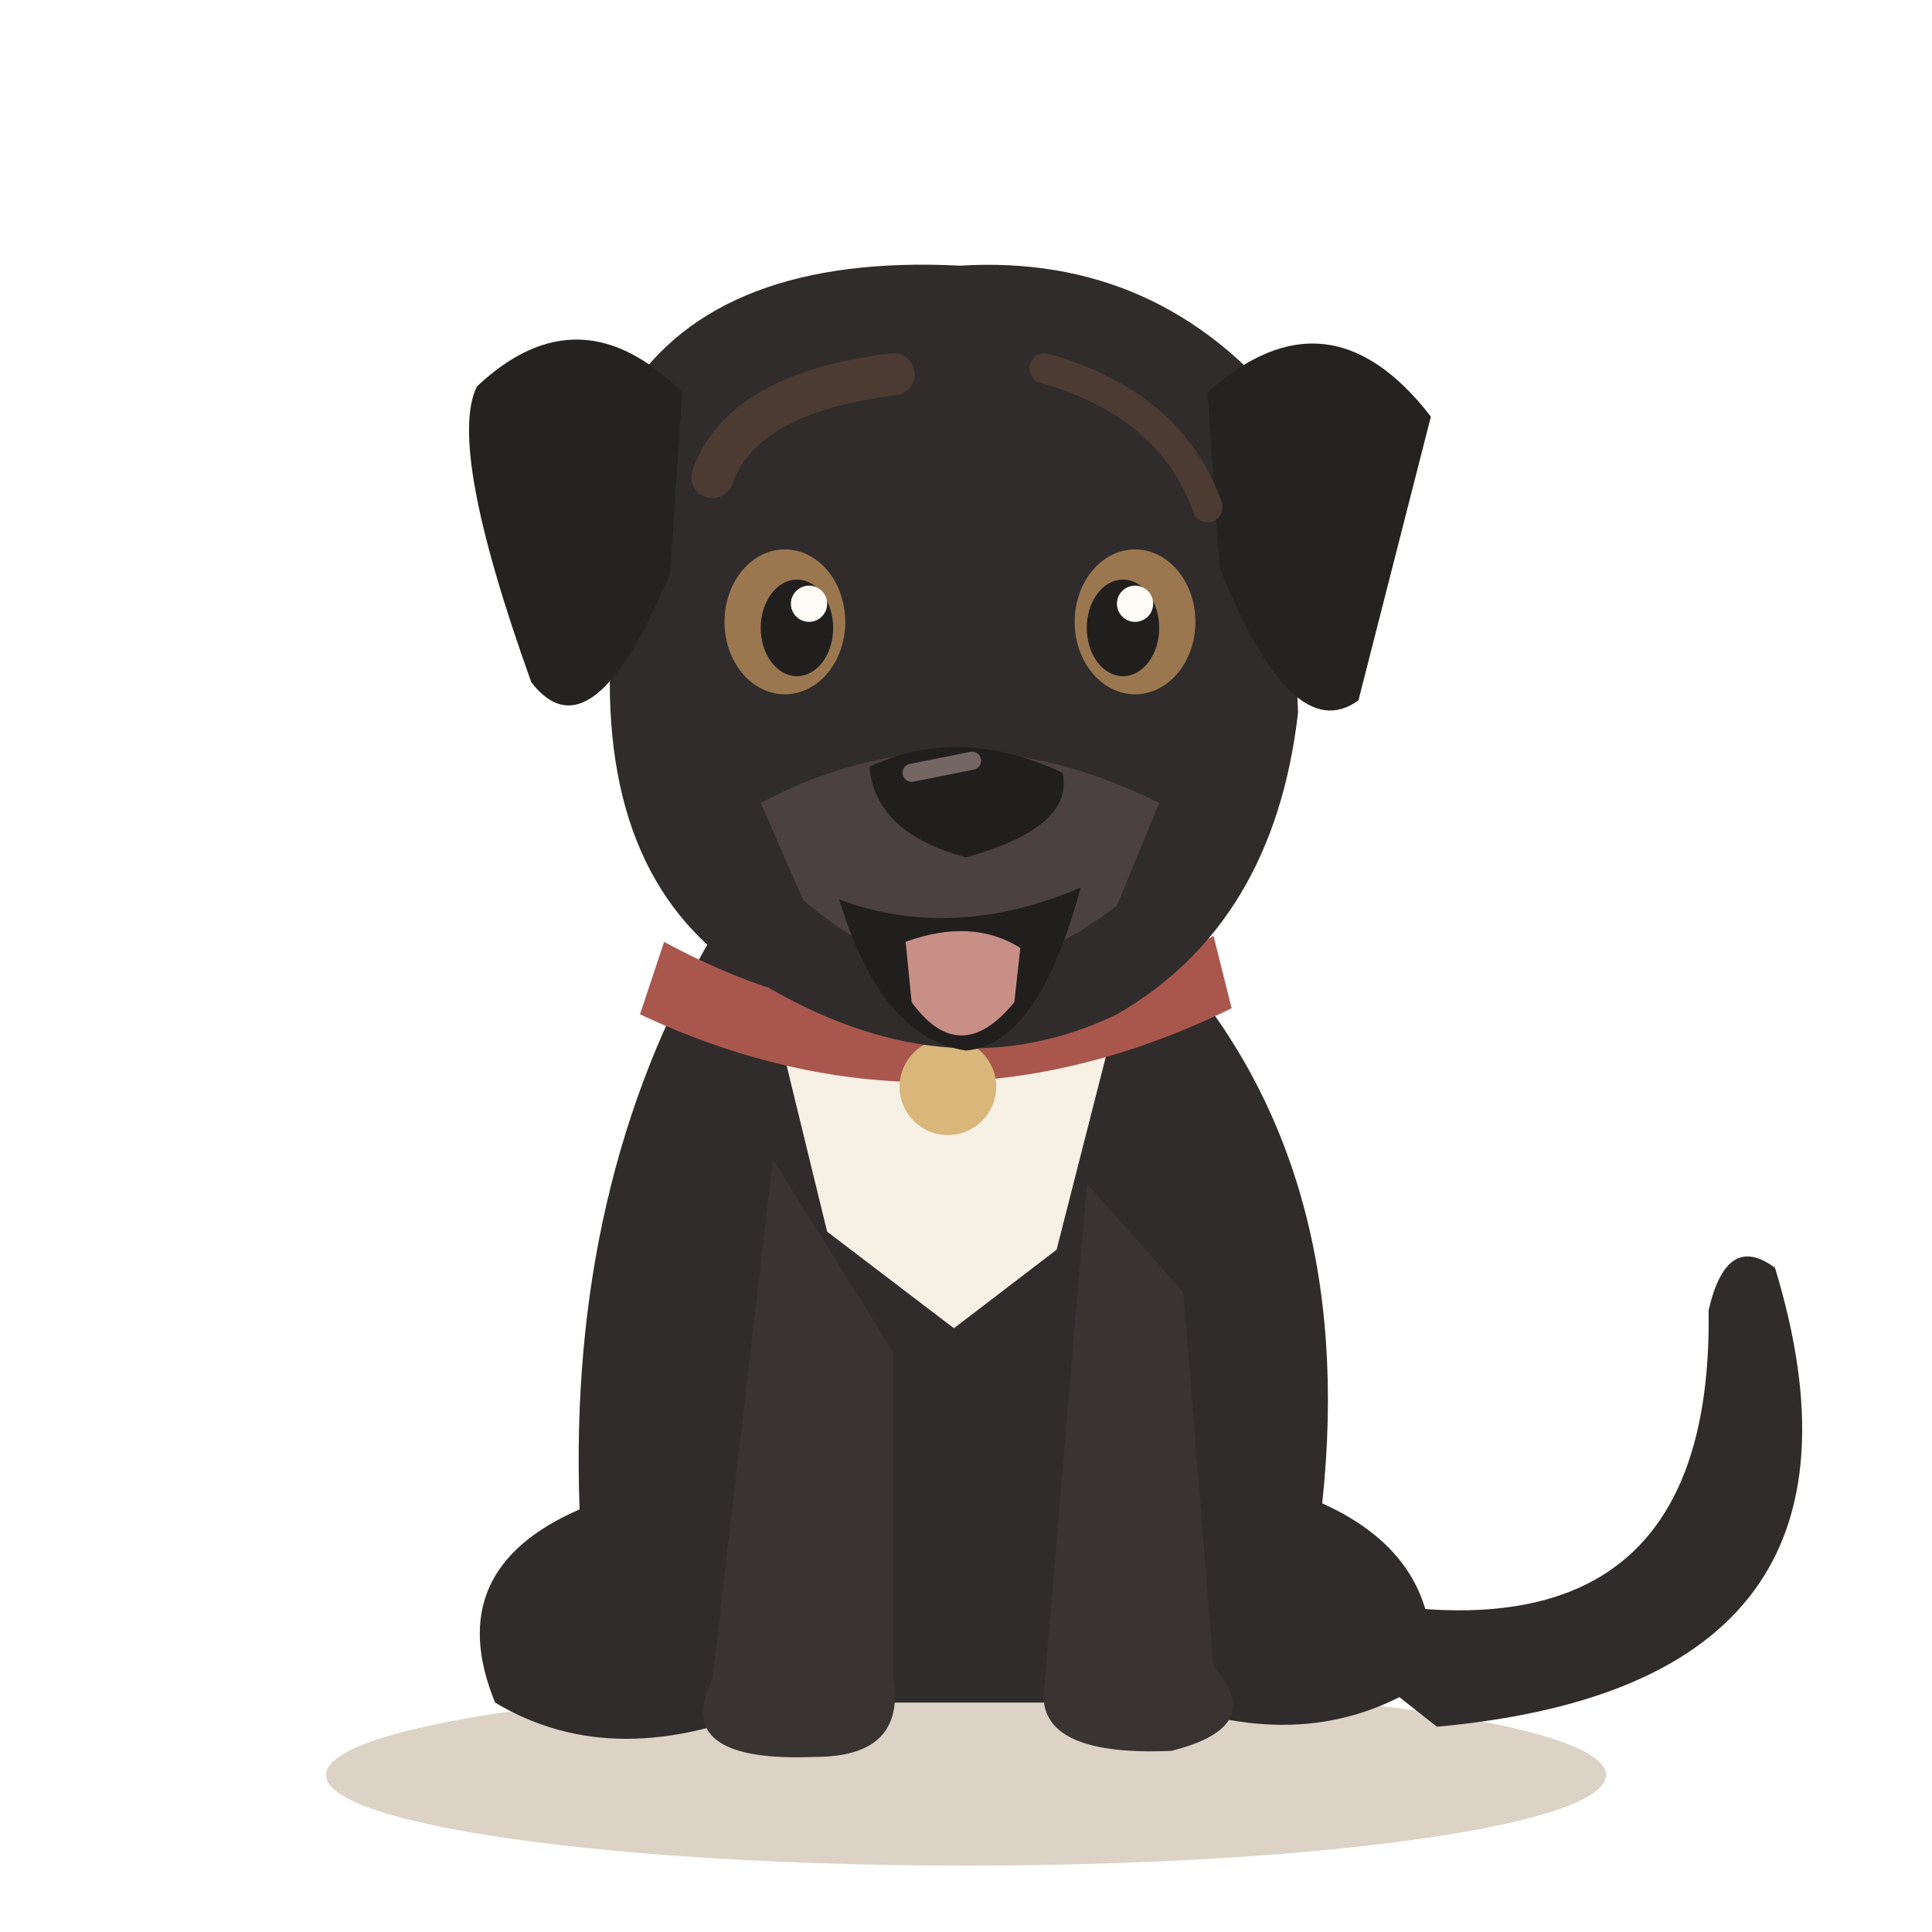
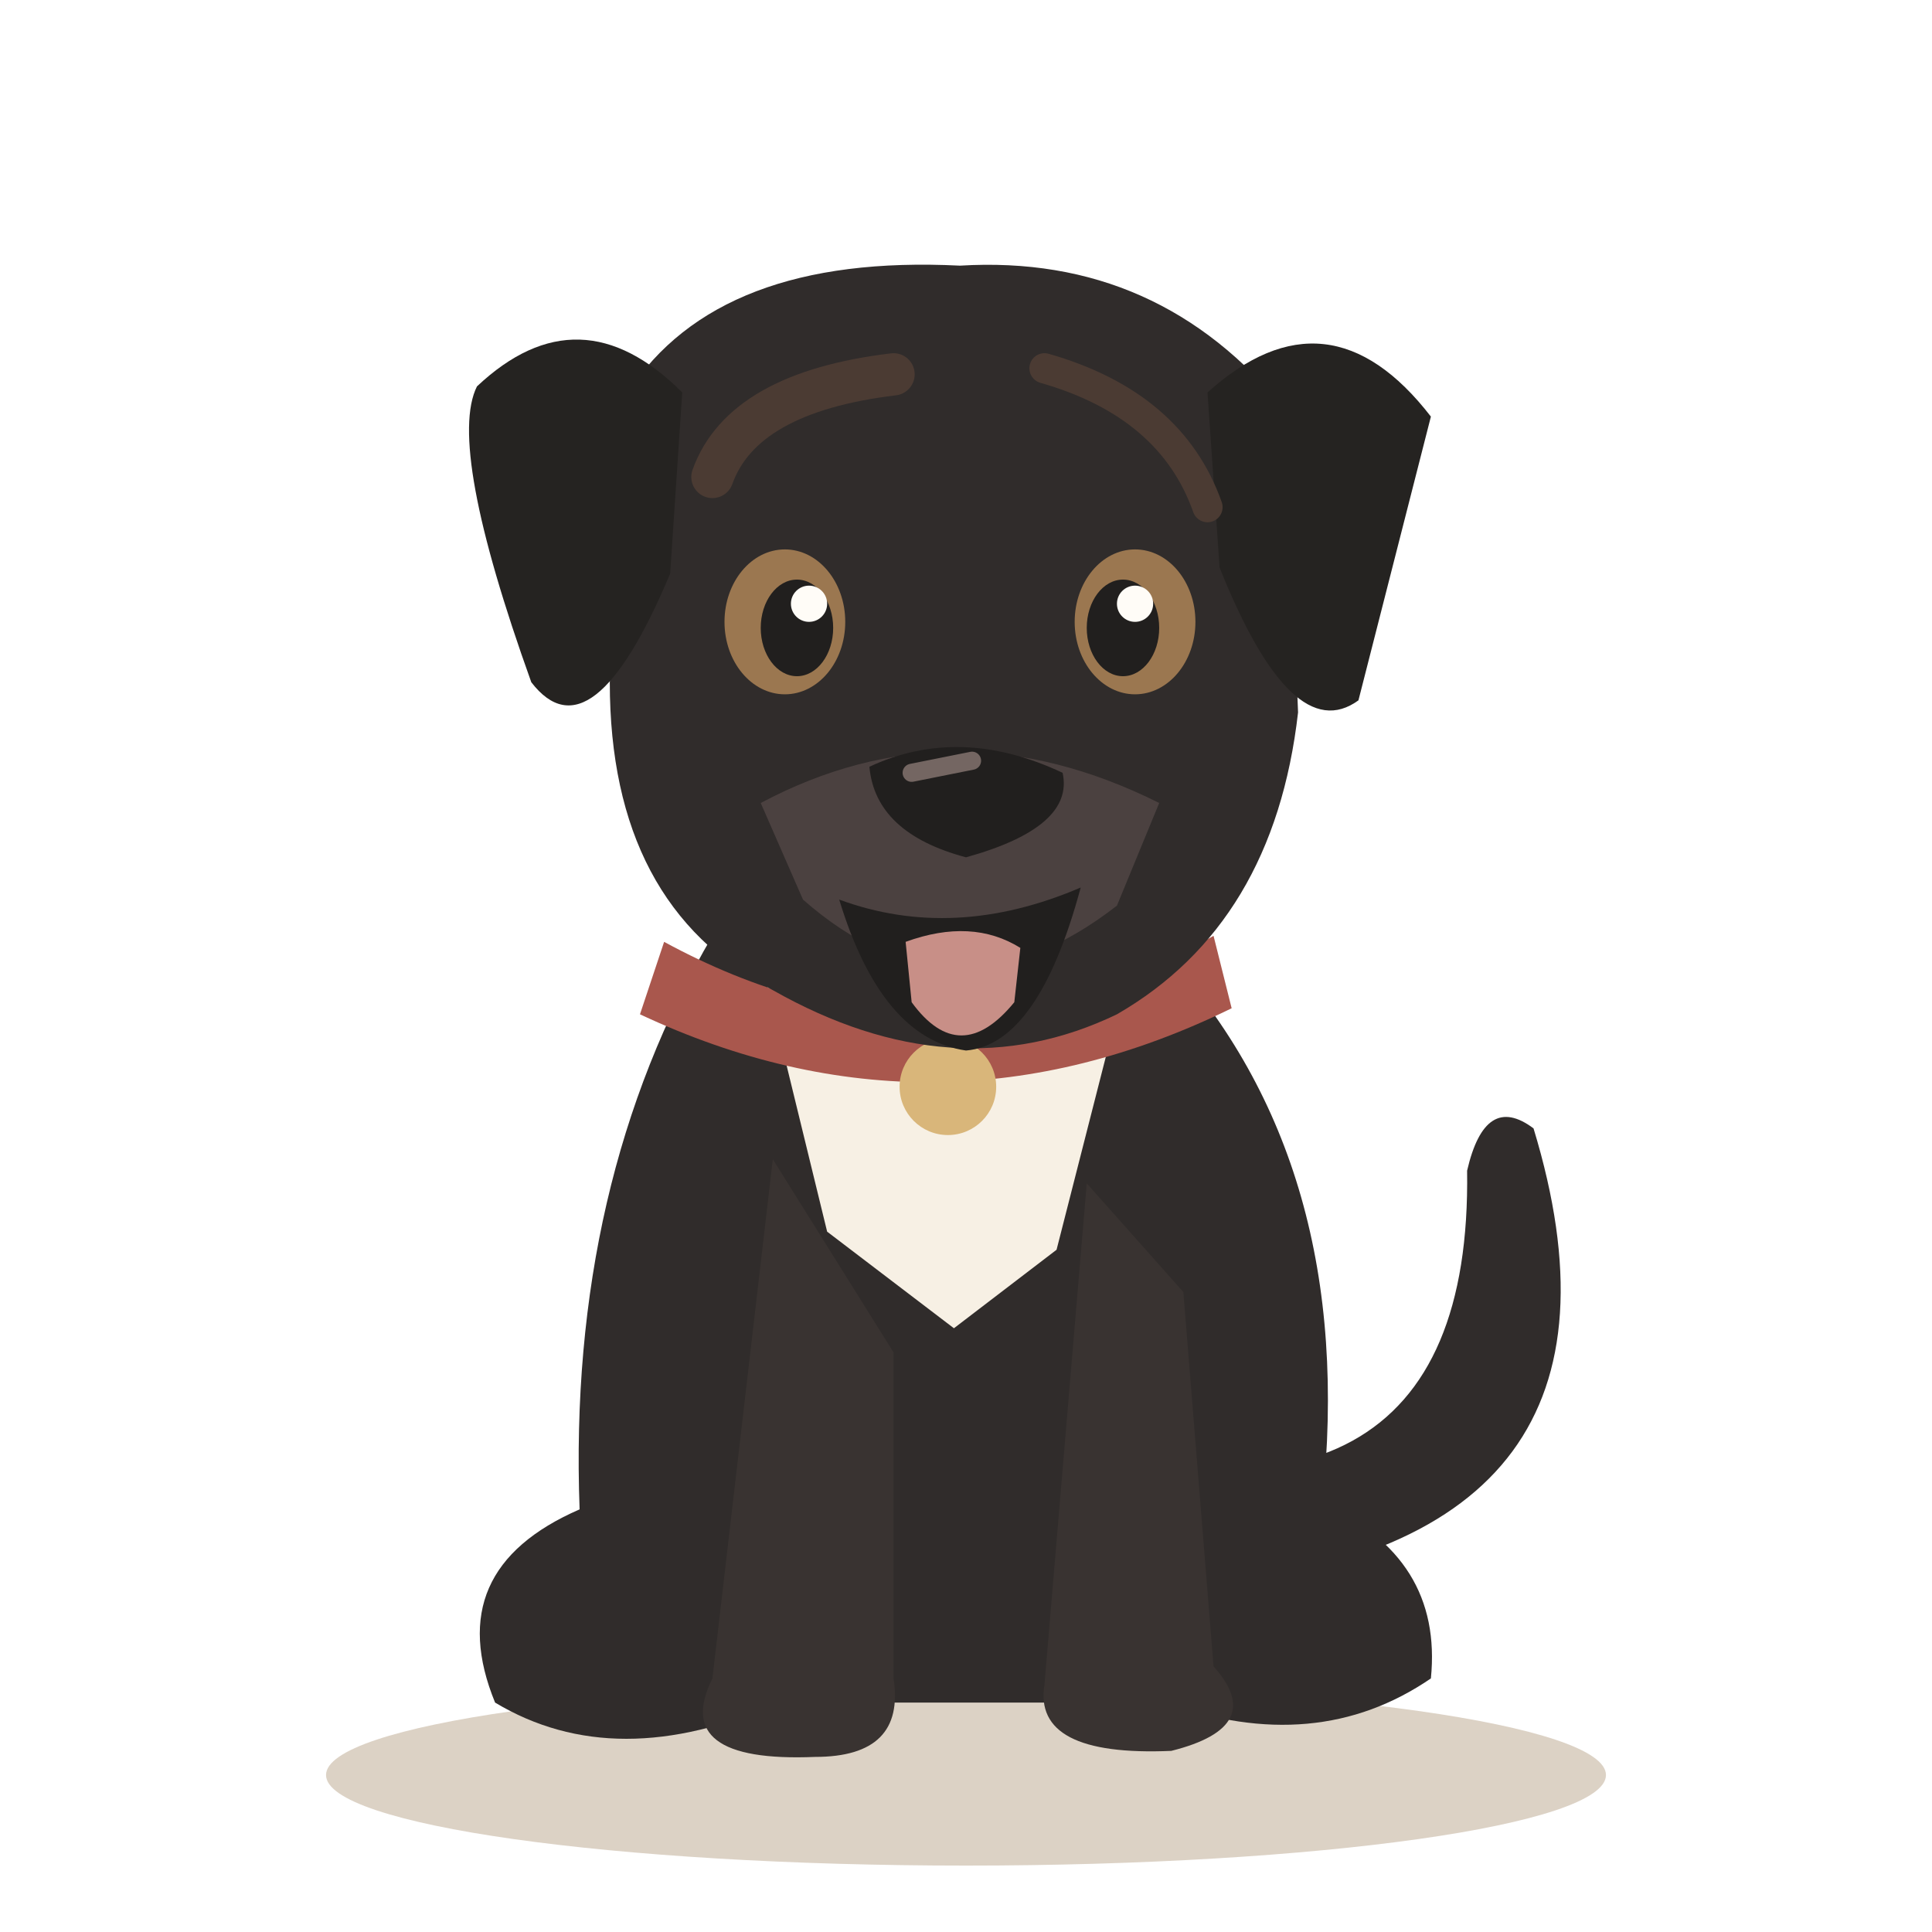
<svg xmlns="http://www.w3.org/2000/svg" preserveAspectRatio="none" overflow="visible" style="display: block;" width="300" height="300" viewBox="0 0 300 300" fill="none">
  <g id="Uno Â· Sitting and wagging">
    <path id="Vector" d="M150 289.688C204.883 289.688 249.375 283.392 249.375 275.625C249.375 267.858 204.883 261.562 150 261.562C95.117 261.562 50.625 267.858 50.625 275.625C50.625 283.392 95.117 289.688 150 289.688Z" fill="#DCD2C5" />
-     <path id="Vector_2" d="M192.188 243.75C241.563 259.375 265.938 245.938 265.312 203.438C267.188 195.313 270.625 193.125 275.625 196.875C288.75 240 271.25 263.75 223.125 268.125" fill="#302C2B" />
+     <path id="Vector_2" d="M165 236.895C217.667 253.561 243.667 239.228 243 193.895C245 185.228 248.667 182.895 254 186.895C268 232.895 249.333 258.228 198 262.895" transform="scale(.9375)" fill="#302C2B" />
    <path id="Vector_3" d="M110.625 145.312C95.625 170.938 88.75 200.625 90 234.375C75.625 240.625 71.25 250.625 76.875 264.375C89.375 271.875 104.062 271.875 120.938 264.375H180.938C196.562 270 210.312 268.75 222.188 260.625C223.438 248.125 217.812 239.062 205.312 233.438C209.062 198.438 200.938 170 180.938 148.125L110.625 145.312Z" fill="#302C2B" />
    <path id="Vector_4" d="M119.062 152.812C136.562 165.312 155.312 164.375 175.312 150L164.062 194.062L148.125 206.25L128.438 191.25L119.062 152.812Z" fill="#F7F0E4" />
    <path id="Vector_5" d="M120 180L110.625 260.625C106.25 269.375 111.563 273.438 126.563 272.812C135.938 272.812 140 268.75 138.75 260.625V210" fill="#393331" />
    <path id="Vector_6" d="M168.75 183.75L162.187 261.562C160.937 269.062 167.5 272.5 181.875 271.875C191.875 269.375 194.062 265 188.437 258.75L183.75 200.625" fill="#393331" />
    <path id="Vector_7" d="M103.125 146.25C131.875 161.875 160.312 161.563 188.438 145.312L191.25 156.562C160.625 171.562 130 171.875 99.375 157.5L103.125 146.25Z" fill="#A9574D" />
    <path id="Vector_8" d="M147.188 176.25C151.33 176.25 154.688 172.892 154.688 168.75C154.688 164.608 151.33 161.25 147.188 161.25C143.045 161.25 139.688 164.608 139.688 168.75C139.688 172.892 143.045 176.25 147.188 176.25Z" fill="#D9B67A" />
    <path id="Vector_9" d="M97.5 60.938C106.875 46.562 124.063 40 149.062 41.25C169.688 40 186.562 47.5 199.688 63.75L201.562 110.625C199.062 132.5 189.688 148.125 173.438 157.5C156.562 165.625 138.75 164.375 120 153.75C103.125 145 94.688 129.063 94.688 105.938L97.5 60.938Z" fill="#302C2B" />
    <path id="Vector_10" d="M105.938 60.938C95.312 50.312 84.688 50 74.062 60C70.938 66.25 73.75 81.562 82.5 105.937C88.75 114.062 95.938 108.437 104.063 89.062L105.938 60.938Z" fill="#252321" />
    <path id="Vector_11" d="M187.5 60.938C200 49.688 211.563 50.938 222.188 64.688L210.938 108.75C204.062 113.75 196.875 106.875 189.375 88.125L187.5 60.938Z" fill="#252321" />
    <path id="Vector_12" d="M110.625 74.062C113.75 65.312 123.125 60 138.75 58.125" stroke="#4B3B33" stroke-width="6.562" stroke-linecap="round" />
    <path id="Vector_13" d="M162.188 57.188C175.312 60.938 183.75 68.125 187.5 78.75" stroke="#4B3B33" stroke-width="4.688" stroke-linecap="round" />
    <path id="Vector_14" d="M121.875 107.812C127.053 107.812 131.25 102.776 131.25 96.562C131.25 90.349 127.053 85.312 121.875 85.312C116.697 85.312 112.5 90.349 112.5 96.562C112.5 102.776 116.697 107.812 121.875 107.812Z" fill="#9B7750" />
    <path id="Vector_15" d="M176.25 107.812C181.428 107.812 185.625 102.776 185.625 96.562C185.625 90.349 181.428 85.312 176.25 85.312C171.072 85.312 166.875 90.349 166.875 96.562C166.875 102.776 171.072 107.812 176.25 107.812Z" fill="#9B7750" />
    <path id="Vector_16" d="M123.75 105C126.857 105 129.375 101.642 129.375 97.5C129.375 93.358 126.857 90 123.75 90C120.643 90 118.125 93.358 118.125 97.5C118.125 101.642 120.643 105 123.75 105Z" fill="#211F1E" />
    <path id="Vector_17" d="M174.375 105C177.482 105 180 101.642 180 97.5C180 93.358 177.482 90 174.375 90C171.268 90 168.75 93.358 168.75 97.5C168.75 101.642 171.268 105 174.375 105Z" fill="#211F1E" />
    <path id="Vector_18" d="M125.625 96.562C127.178 96.562 128.438 95.303 128.438 93.75C128.438 92.197 127.178 90.938 125.625 90.938C124.072 90.938 122.812 92.197 122.812 93.75C122.812 95.303 124.072 96.562 125.625 96.562Z" fill="#FFFCF7" />
    <path id="Vector_19" d="M176.25 96.562C177.803 96.562 179.062 95.303 179.062 93.75C179.062 92.197 177.803 90.938 176.25 90.938C174.697 90.938 173.438 92.197 173.438 93.75C173.438 95.303 174.697 96.562 176.25 96.562Z" fill="#FFFCF7" />
    <path id="Vector_20" d="M118.125 124.688C138.125 114.063 158.75 114.063 180 124.688L173.438 140.625C156.562 153.75 140.312 153.438 124.688 139.688L118.125 124.688Z" fill="#4B4140" />
    <path id="Vector_21" d="M130.312 139.688C142.188 144.062 154.688 143.438 167.812 137.812C163.438 154.063 157.5 162.5 150 163.125C141.25 161.875 134.687 154.062 130.312 139.688Z" fill="#211F1E" />
    <path id="Vector_22" d="M140.625 146.25C147.5 143.75 153.437 144.063 158.438 147.188L157.5 155.625C151.875 162.5 146.563 162.5 141.562 155.625L140.625 146.25Z" fill="#C88F87" />
    <path id="Vector_23" d="M135 119.062C144.375 114.688 154.375 115 165 120C166.25 125.625 161.25 130 150 133.125C140.625 130.625 135.625 125.938 135 119.062Z" fill="#211F1E" />
    <g id="Vector_24">
      <path d="M141.562 120L150.938 118.125Z" fill="black" />
      <path d="M141.562 120L150.938 118.125" stroke="#746662" stroke-width="2.812" stroke-linecap="round" />
    </g>
  </g>
</svg>
